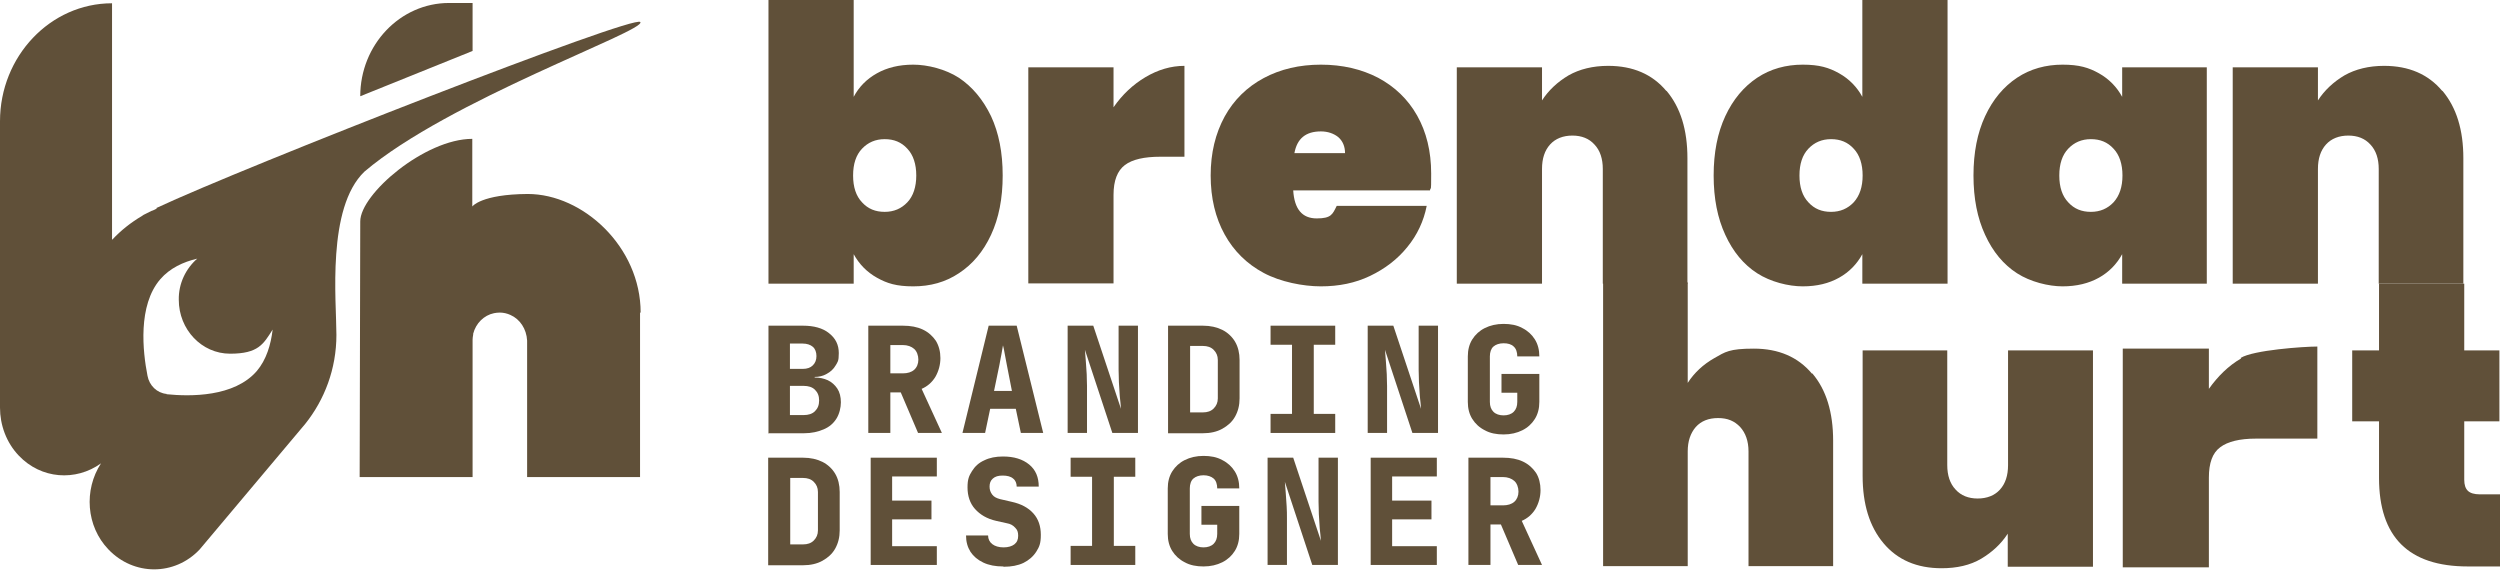
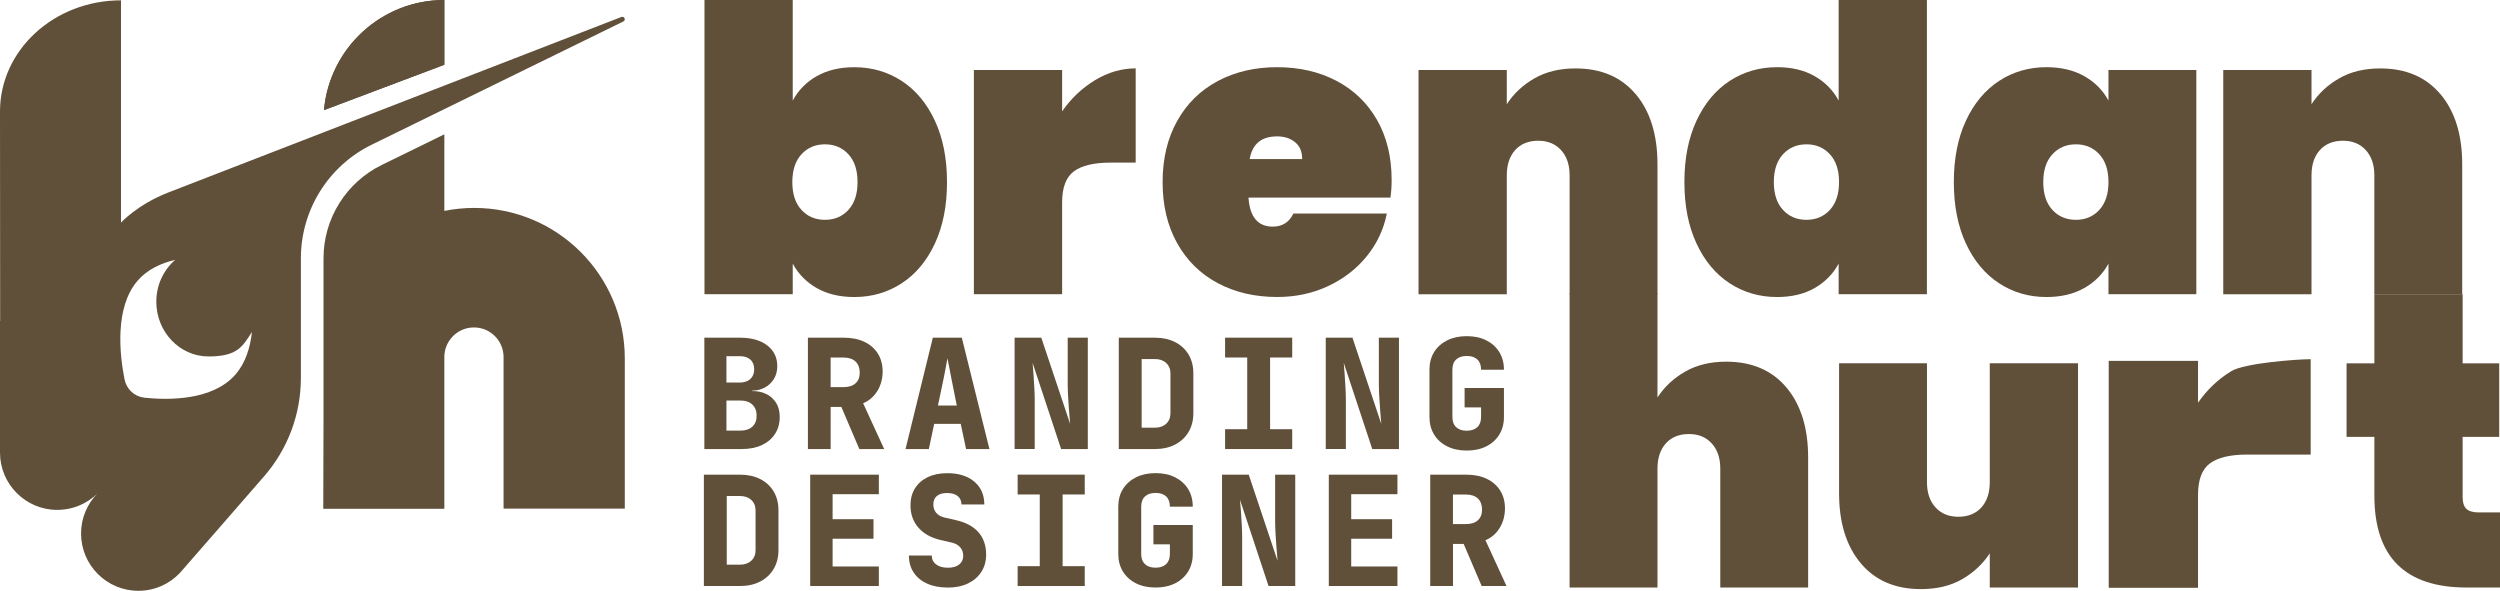
- <svg xmlns="http://www.w3.org/2000/svg" id="Layer_2" version="1.1" viewBox="0 0 839 191.2">
+ <svg xmlns="http://www.w3.org/2000/svg" id="Layer_2" data-name="Layer 2" viewBox="0 0 808.94 191.17">
  <defs>
    <style>
-       .st0 {
+       .cls-1 {
        fill: #605039;
      }
    </style>
  </defs>
-   <g id="Layer_2-2">
+   <g id="eIHOKbcjCSo1" shape-rendering="geometricPrecision" text-rendering="geometricPrecision">
    <g>
-       <path class="st0" d="M158.6,17.1V1h-7.9c-16.4,0-29.8,14-29.8,31.3h0l37.7-15.2h0Z" />
-       <path class="st0" d="M52.6,70c-.6.3-1.1.6-1.8.8-1,.5-1.8.9-2.4,1.2,0,0-.1,0-.2.1-.2.1-.4.3-.6.4h0c-3.7,2.2-7,4.8-9.9,7.9h-.1V1.1C16.9,1.1,0,18.9,0,40.7v96.1h0c0,5.8,2.1,11.7,6.3,16.1,7.5,7.9,19.1,8.7,27.6,2.6-5.8,8.9-5,21.1,2.5,28.9,8.5,8.9,22.2,8.9,30.6,0l35.4-42.1h0c6.5-8.1,10.5-18.5,10.5-29.9s-3.3-42.6,9.4-54.8c28.2-24,94.5-47.2,92.6-50.2-1.8-2.7-133,48.6-162.4,62.4h0s0,0,0,0ZM55.9,132.2c-3.2-.3-5.8-2.8-6.4-6.1-1.6-8.1-3.3-23.6,4.3-32.4,3.2-3.7,7.7-5.8,12.4-6.9-3.8,3.3-6.3,8.3-6.2,13.8,0,10,7.7,18.1,17.2,18.1s11.2-3.2,14.3-8.1c-.6,5.1-2.1,10.1-5.3,13.9-7.6,8.8-22.4,8.6-30.3,7.8h0s0,0,0,0h0Z" />
-       <path class="st0" d="M215,104.9c0-22-19.3-39.8-37.9-39.8-15.7.1-18.6,4.2-18.6,4.2v-4.2h0v-18.5h0c-15.9,0-37.6,18.5-37.6,27.7s-.2,85.8-.2,85.8h37.9v-45.4h0v-.4c0-.1,0-.2,0-.3,0-.6.1-1.1.2-1.7,0-.1,0-.2,0-.3.9-3.5,3.6-6.2,7-6.9.6-.1,1.2-.2,1.9-.2,1.3,0,2.5.3,3.6.8,3.2,1.4,5.4,4.7,5.6,8.6h0v45.8h37.9v-55.2h0c0,0,0,0,0,0Z" />
+       <g>
+         <path class="cls-1" d="M264.29,24.64c3.39-1.93,7.44-2.89,12.16-2.89,5.66,0,10.76,1.48,15.31,4.43,4.55,2.96,8.13,7.26,10.75,12.87,2.61,5.62,3.92,12.25,3.92,19.88s-1.31,14.26-3.92,19.87c-2.62,5.62-6.2,9.9-10.75,12.87-4.54,2.96-9.65,4.44-15.31,4.44-4.72,0-8.77-.96-12.16-2.89-3.39-1.94-5.98-4.58-7.78-7.92v9.9h-28.56V0h28.56v32.55c1.8-3.35,4.39-5.99,7.78-7.92h0s0,0,0,0ZM274.52,49.92c-1.97-2.15-4.5-3.22-7.59-3.22s-5.62,1.08-7.59,3.22-2.96,5.14-2.96,9,.98,6.86,2.96,9c1.97,2.15,4.51,3.21,7.59,3.21s5.62-1.07,7.59-3.21,2.96-5.15,2.96-9-.99-6.87-2.96-9Z" />
+         <path class="cls-1" d="M354.36,25.92c4.2-2.53,8.58-3.8,13.12-3.8v30.5h-8.1c-5.4,0-9.37.94-11.9,2.83-2.53,1.88-3.8,5.23-3.8,10.03v29.72h-28.56V22.65h28.56v13.38c2.91-4.21,6.48-7.57,10.67-10.1h.01s0-.01,0-.01Z" />
+         <path class="cls-1" d="M449.91,63.94h-45.93c.43,6.26,3.04,9.39,7.85,9.39,3.09,0,5.32-1.41,6.69-4.24h30.23c-1.03,5.14-3.19,9.76-6.5,13.82-3.3,4.08-7.46,7.3-12.48,9.65-5.01,2.37-10.53,3.54-16.53,3.54-7.2,0-13.62-1.5-19.23-4.5-5.62-3-9.99-7.31-13.12-12.93-3.14-5.61-4.7-12.2-4.7-19.75s1.56-14.13,4.7-19.75c3.13-5.62,7.5-9.94,13.12-12.93,5.62-3,12.03-4.5,19.23-4.5s13.62,1.48,19.24,4.43c5.61,2.96,9.99,7.19,13.12,12.68s4.7,11.97,4.7,19.42c0,1.98-.13,3.86-.38,5.66h-.01s0,0,0,0ZM421.35,51.46c0-2.4-.77-4.22-2.32-5.47-1.54-1.25-3.47-1.86-5.79-1.86-5.06,0-8.02,2.44-8.87,7.33h16.98Z" />
+         <path class="cls-1" d="M529.31,30.49c4.67,5.58,7.01,13.13,7.01,22.65v42.07h-28.43v-38.47c0-3.43-.93-6.16-2.77-8.17-1.84-2.02-4.31-3.03-7.4-3.03s-5.66,1.01-7.46,3.03c-1.8,2.01-2.7,4.73-2.7,8.17v38.47h-28.56V22.65h28.56v11.06c2.23-3.42,5.21-6.22,8.94-8.35,3.73-2.15,8.17-3.22,13.31-3.22,8.32,0,14.81,2.8,19.49,8.37v-.02h.01,0Z" />
+         <path class="cls-1" d="M548.95,39.04c2.62-5.61,6.2-9.9,10.74-12.87,4.54-2.95,9.65-4.43,15.31-4.43,4.72,0,8.77.96,12.16,2.89s5.98,4.56,7.78,7.92V0h28.56v95.2h-28.56v-9.9c-1.8,3.34-4.4,5.98-7.78,7.92-3.39,1.93-7.44,2.89-12.16,2.89-5.66,0-10.77-1.48-15.31-4.44s-8.12-7.24-10.74-12.87c-2.62-5.61-3.92-12.24-3.92-19.87s1.3-14.26,3.92-19.88h0s0,0,0,0ZM592.11,49.92c-1.97-2.15-4.5-3.22-7.59-3.22s-5.62,1.08-7.59,3.22-2.96,5.14-2.96,9,.98,6.86,2.96,9c1.97,2.15,4.51,3.21,7.59,3.21s5.62-1.07,7.59-3.21c1.97-2.15,2.96-5.15,2.96-9s-.99-6.87-2.96-9Z" />
+         <path class="cls-1" d="M636.13,39.04c2.62-5.61,6.2-9.9,10.74-12.87,4.54-2.95,9.65-4.43,15.31-4.43,4.72,0,8.79.96,12.22,2.89s6.05,4.56,7.85,7.92v-9.9h28.43v72.55h-28.43v-9.9c-1.8,3.34-4.42,5.98-7.85,7.92-3.43,1.93-7.5,2.89-12.22,2.89-5.66,0-10.77-1.48-15.31-4.44s-8.12-7.24-10.74-12.87c-2.62-5.61-3.92-12.24-3.92-19.87s1.3-14.26,3.92-19.88h0s0,0,0,0ZM679.29,49.92c-1.97-2.15-4.5-3.22-7.59-3.22s-5.62,1.08-7.59,3.22-2.96,5.14-2.96,9,.98,6.86,2.96,9c1.97,2.15,4.51,3.21,7.59,3.21s5.62-1.07,7.59-3.21c1.97-2.15,2.96-5.15,2.96-9s-.99-6.87-2.96-9Z" />
+         <path class="cls-1" d="M789.7,30.49c4.67,5.58,7.01,13.13,7.01,22.65v42.07h-28.43v-38.47c0-3.43-.93-6.16-2.77-8.17-1.84-2.02-4.31-3.03-7.4-3.03s-5.66,1.01-7.46,3.03c-1.8,2.01-2.7,4.73-2.7,8.17v38.47h-28.56V22.65h28.56v11.06c2.23-3.42,5.21-6.22,8.94-8.35,3.73-2.15,8.17-3.22,13.31-3.22,8.32,0,14.81,2.8,19.49,8.37v-.02h.01Z" />
+         <path class="cls-1" d="M578.06,125.4c-4.68-5.57-11.17-8.37-19.49-8.37-5.15,0-9.59,1.08-13.31,3.23-3.74,2.13-6.71,4.93-8.94,8.35v-33.7h-28.44v95.2h28.44v-38.47c0-3.43.9-6.15,2.7-8.16,1.8-2.02,4.28-3.03,7.46-3.03s5.55,1.01,7.39,3.03c1.85,2.01,2.77,4.73,2.77,8.16v38.47h28.43v-42.07c0-9.51-2.34-17.06-7.01-22.64h0Z" />
+         <path class="cls-1" d="M672.4,117.56v72.55h-28.56v-11.07c-2.23,3.43-5.21,6.22-8.94,8.37s-8.17,3.21-13.32,3.21c-8.32,0-14.81-2.78-19.49-8.37-4.67-5.57-7.01-13.12-7.01-22.64v-42.07h28.44v38.47c0,3.42.92,6.16,2.76,8.17,1.84,2.02,4.31,3.03,7.4,3.03s5.66-1.01,7.46-3.03c1.8-2.01,2.7-4.74,2.7-8.17v-38.47h28.56v.02h0Z" />
+         <path class="cls-1" d="M808.94,165.8v24.31h-10.8c-19.9,0-29.85-9.9-29.85-29.72v-19.03h-9v-23.8h9v-22.36h28.56v22.36h11.84v23.8h-11.84v19.56c0,1.72.4,2.95,1.22,3.73s2.17,1.16,4.05,1.16h6.82Z" />
+         <path class="cls-1" d="M722.03,120.07c4.25-2.56,21.05-3.84,25.65-3.84v30.86h-20.57c-5.47,0-9.48.96-12.04,2.86-2.56,1.91-3.84,5.3-3.84,10.16v30.08h-28.9v-73.43h28.9v13.54c2.95-4.25,6.55-7.66,10.81-10.22h-.01Z" />
+         <g>
+           <path class="cls-1" d="M227.91,145.3v-36.03h11.6c3.65,0,6.56.83,8.74,2.49,2.17,1.66,3.26,3.91,3.26,6.74,0,1.58-.37,2.96-1.11,4.15-.74,1.18-1.73,2.11-2.96,2.76-1.23.66-2.57.99-4.02.99v.15c1.61-.03,3.08.26,4.42.89,1.33.63,2.41,1.56,3.23,2.81s1.23,2.8,1.23,4.64c0,2.11-.5,3.94-1.51,5.5-1,1.56-2.43,2.77-4.27,3.63s-4.03,1.28-6.56,1.28h-12.05,0ZM235.06,123.78h4.34c1.45,0,2.58-.39,3.41-1.16.82-.77,1.23-1.82,1.23-3.13s-.41-2.39-1.23-3.13-1.96-1.11-3.41-1.11h-4.34v8.54h0ZM235.06,139.33h4.59c1.61,0,2.88-.43,3.8-1.28s1.38-2.04,1.38-3.55-.46-2.71-1.38-3.58-2.19-1.31-3.8-1.31h-4.59v9.72Z" />
+           <path class="cls-1" d="M261.42,145.3v-36.03h11.6c2.57,0,4.79.44,6.66,1.33s3.33,2.16,4.37,3.8c1.04,1.65,1.55,3.59,1.55,5.82s-.57,4.43-1.7,6.27c-1.14,1.84-2.67,3.18-4.61,4l6.81,14.81h-8.04l-5.82-13.62h-3.46v13.62h-7.36ZM268.77,125.26h4.24c1.64,0,2.92-.41,3.82-1.23s1.36-1.97,1.36-3.45-.45-2.75-1.36-3.6-2.18-1.28-3.82-1.28h-4.24v9.58-.02Z" />
+           <path class="cls-1" d="M293.01,145.3l8.83-36.03h9.38l8.93,36.03h-7.55l-1.73-8.14h-8.59l-1.73,8.14h-7.55.01ZM303.52,131.23h6.07l-1.73-8.69c-.23-1.25-.47-2.49-.72-3.73-.25-1.23-.44-2.2-.57-2.89-.13.69-.3,1.65-.52,2.86-.21,1.22-.45,2.45-.72,3.7l-1.83,8.74h.02Z" />
+           <path class="cls-1" d="M328.3,145.3v-36.03h8.64l9.33,27.89c-.1-1.22-.21-2.62-.35-4.22-.13-1.6-.24-3.19-.32-4.79s-.12-2.95-.12-4.07v-14.81h6.51v36.03h-8.64l-9.23-27.89c.1,1.05.2,2.3.3,3.75s.19,2.91.27,4.39.12,2.8.12,3.95v15.79h-6.52.01s0,0,0,0Z" />
+           <path class="cls-1" d="M362.01,145.3v-36.03h11.7c2.5,0,4.68.48,6.54,1.43s3.31,2.29,4.34,4.02c1.04,1.73,1.55,3.76,1.55,6.1v12.88c0,2.3-.52,4.33-1.55,6.07-1.04,1.75-2.48,3.1-4.34,4.07s-4.04,1.46-6.54,1.46h-11.7ZM369.41,138.39h4.29c1.51,0,2.73-.43,3.65-1.28.92-.86,1.38-1.99,1.38-3.41v-12.88c0-1.38-.46-2.5-1.38-3.36s-2.14-1.28-3.65-1.28h-4.29v22.21Z" />
+           <path class="cls-1" d="M396.41,145.3v-6.42h7.16v-23.2h-7.16v-6.42h21.72v6.42h-7.16v23.2h7.16v6.42h-21.72Z" />
+           <path class="cls-1" d="M428.98,145.3v-36.03h8.64l9.33,27.89c-.1-1.22-.21-2.62-.35-4.22-.13-1.6-.24-3.19-.32-4.79s-.12-2.95-.12-4.07v-14.81h6.51v36.03h-8.64l-9.23-27.89c.1,1.05.2,2.3.3,3.75s.19,2.91.27,4.39.12,2.8.12,3.95v15.79h-6.52.01s0,0,0,0Z" />
+           <path class="cls-1" d="M474.59,145.79c-2.4,0-4.51-.45-6.32-1.36-1.81-.9-3.22-2.17-4.22-3.8s-1.51-3.53-1.51-5.7v-15.3c0-2.2.5-4.11,1.51-5.72,1-1.61,2.41-2.87,4.22-3.78,1.81-.9,3.92-1.36,6.32-1.36s4.55.45,6.34,1.36c1.79.9,3.19,2.16,4.2,3.78,1,1.61,1.51,3.52,1.51,5.72h-7.4c0-1.45-.4-2.55-1.21-3.31s-1.95-1.14-3.43-1.14-2.62.38-3.43,1.14-1.21,1.86-1.21,3.31v15.3c0,1.42.4,2.51,1.21,3.28s1.95,1.16,3.43,1.16,2.62-.39,3.43-1.16,1.21-1.87,1.21-3.28v-3.11h-5.33v-6.27h12.73v9.38c0,2.17-.5,4.07-1.51,5.7-1,1.63-2.4,2.9-4.2,3.8-1.79.9-3.91,1.36-6.34,1.36h0Z" />
+           <path class="cls-1" d="M227.76,189.62v-36.03h11.7c2.5,0,4.68.48,6.54,1.43s3.31,2.29,4.34,4.02c1.04,1.73,1.55,3.76,1.55,6.1v12.88c0,2.3-.52,4.33-1.55,6.07-1.04,1.75-2.48,3.1-4.34,4.07s-4.04,1.46-6.54,1.46h-11.7ZM235.16,182.71h4.29c1.51,0,2.73-.43,3.65-1.28.92-.86,1.38-1.99,1.38-3.41v-12.88c0-1.38-.46-2.5-1.38-3.36s-2.14-1.28-3.65-1.28h-4.29v22.21h0Z" />
+           <path class="cls-1" d="M262.16,189.62v-36.03h22.21v6.32h-14.96v8.09h13.23v6.32h-13.23v8.98h14.96v6.32h-22.21Z" />
+           <path class="cls-1" d="M306.58,190.11c-2.53,0-4.74-.43-6.61-1.28-1.88-.85-3.32-2.06-4.34-3.6-1.02-1.55-1.53-3.37-1.53-5.48h7.4c0,1.22.47,2.18,1.41,2.89s2.21,1.06,3.83,1.06,2.76-.35,3.63-1.04,1.31-1.64,1.31-2.86c0-1.05-.33-1.96-.99-2.71-.66-.76-1.58-1.27-2.76-1.53l-3.65-.84c-3.06-.72-5.44-2.06-7.13-4.02s-2.54-4.35-2.54-7.18c0-2.11.48-3.94,1.46-5.5.97-1.56,2.34-2.77,4.12-3.63,1.78-.85,3.88-1.28,6.32-1.28,3.68,0,6.61.91,8.76,2.74s3.23,4.29,3.23,7.38h-7.4c0-1.15-.4-2.06-1.21-2.71-.81-.66-1.97-.99-3.48-.99-1.41,0-2.5.32-3.26.96s-1.14,1.56-1.14,2.74c0,1.05.3,1.95.91,2.69s1.47,1.24,2.59,1.51l3.85.89c3.19.72,5.61,2.03,7.26,3.92s2.47,4.3,2.47,7.23c0,2.11-.52,3.97-1.55,5.58-1.04,1.61-2.49,2.86-4.34,3.75-1.86.89-4.06,1.33-6.59,1.33l-.03-.02h0Z" />
+           <path class="cls-1" d="M329.28,189.62v-6.42h7.16v-23.2h-7.16v-6.42h21.72v6.42h-7.16v23.2h7.16v6.42h-21.72Z" />
+           <path class="cls-1" d="M373.9,190.11c-2.4,0-4.51-.45-6.32-1.36-1.81-.9-3.22-2.17-4.22-3.8s-1.51-3.53-1.51-5.7v-15.3c0-2.2.5-4.11,1.51-5.72,1-1.61,2.41-2.87,4.22-3.78,1.81-.9,3.92-1.36,6.32-1.36s4.55.45,6.34,1.36c1.79.9,3.19,2.16,4.2,3.78,1,1.61,1.51,3.52,1.51,5.72h-7.4c0-1.45-.4-2.55-1.21-3.31s-1.95-1.14-3.43-1.14-2.62.38-3.43,1.14-1.21,1.86-1.21,3.31v15.3c0,1.42.4,2.51,1.21,3.28s1.95,1.16,3.43,1.16,2.62-.39,3.43-1.16,1.21-1.87,1.21-3.28v-3.11h-5.33v-6.27h12.73v9.38c0,2.17-.5,4.07-1.51,5.7-1,1.63-2.4,2.9-4.2,3.8-1.79.9-3.91,1.36-6.34,1.36h0Z" />
+           <path class="cls-1" d="M395.42,189.62v-36.03h8.64l9.33,27.89c-.1-1.22-.21-2.62-.35-4.22-.13-1.6-.24-3.19-.32-4.79s-.12-2.95-.12-4.07v-14.81h6.51v36.03h-8.64l-9.23-27.89c.1,1.05.2,2.3.3,3.75s.19,2.91.27,4.39.12,2.8.12,3.95v15.79h-6.52.01s0,.01,0,.01Z" />
+           <path class="cls-1" d="M429.97,189.62v-36.03h22.21v6.32h-14.96v8.09h13.23v6.32h-13.23v8.98h14.96v6.32h-22.21Z" />
+           <path class="cls-1" d="M462.79,189.62v-36.03h11.6c2.57,0,4.79.44,6.66,1.33s3.33,2.16,4.37,3.8c1.04,1.65,1.55,3.59,1.55,5.82s-.57,4.43-1.7,6.27c-1.14,1.84-2.67,3.18-4.61,4l6.81,14.81h-8.04l-5.82-13.62h-3.46v13.62h-7.36ZM470.14,169.58h4.24c1.64,0,2.92-.41,3.82-1.23s1.36-1.97,1.36-3.45-.45-2.75-1.36-3.6-2.18-1.28-3.82-1.28h-4.24v9.58-.02Z" />
+         </g>
+       </g>
+       <path class="cls-1" d="M143.78,0v20.95l-38.95,14.68C106.59,15.67,123.36,0,143.78,0Z" />
+       <path class="cls-1" d="M71.81,90.23c-.06-.06-.11-.12-.17-.18.06.06.11.12.17.18Z" />
+       <path class="cls-1" d="M143.78,0v20.95l-38.95,14.68C106.59,15.67,123.36,0,143.78,0Z" />
+       <path class="cls-1" d="M153.45,67.28h0c-3.31,0-6.54.33-9.67.96v-24.78l-20.25,9.91c-5.66,2.77-10.41,7.06-13.75,12.41s-5.1,11.5-5.1,17.8v51.23h0c-.04,16.22-.08,29.14-.08,29.82h39.18v-49.1c0-5.29,4.29-9.58,9.58-9.58h0c5.29,0,9.58,4.29,9.58,9.58v49.04h39.23v-48.57c0-26.91-21.81-48.72-48.72-48.72Z" />
+       <path class="cls-1" d="M201.08,5.49L54.39,62.31c-9.88,3.85-15.24,9.72-15.24,9.72V.11C17.52.11,0,16.21,0,36.06l.05,67.81L0,103.83v42.62C0,156.69,8.3,164.99,18.54,164.99c3.72,0,7.17-1.1,10.07-2.98,1.06-.69,2.05-1.48,2.94-2.36-3.29,3.34-5.32,7.92-5.32,12.98,0,10.24,8.3,18.54,18.54,18.54,5.3,0,10.07-2.22,13.44-5.78.37-.37,27.5-31.56,27.5-31.56,7.27-8.5,11.65-19.54,11.65-31.6v-38.65c0-15.64,8.9-29.91,22.95-36.78L201.71,6.94c.91-.44.31-1.81-.63-1.45h0ZM76.29,121.07c-7.44,8.67-21.99,8.42-29.71,7.6v-.03h0c-3.12-.35-5.67-2.73-6.3-5.97-1.57-7.97-3.23-23.17,4.22-31.81,3.12-3.66,7.58-5.69,12.2-6.79-3.74,3.26-6.14,8.11-6.12,13.57,0,9.76,7.58,17.7,16.9,17.7s11-3.18,14.05-7.94c-.56,5.01-2.03,9.94-5.24,13.65,0,0,0,.02,0,.02Z" />
    </g>
-     <path class="st0" d="M294.3,24.6c3.4-1.9,7.4-2.9,12.2-2.9s10.8,1.5,15.3,4.4c4.5,3,8.1,7.3,10.8,12.9,2.6,5.6,3.9,12.2,3.9,19.9s-1.3,14.3-3.9,19.9c-2.6,5.6-6.2,9.9-10.8,12.9-4.5,3-9.6,4.4-15.3,4.4s-8.8-1-12.2-2.9c-3.4-1.9-6-4.6-7.8-7.9v9.9h-28.6V0h28.6v32.5c1.8-3.4,4.4-6,7.8-7.9h0ZM304.5,49.9c-2-2.2-4.5-3.2-7.6-3.2s-5.6,1.1-7.6,3.2-3,5.1-3,9,1,6.9,3,9c2,2.2,4.5,3.2,7.6,3.2s5.6-1.1,7.6-3.2,3-5.2,3-9-1-6.9-3-9Z" />
-     <path class="st0" d="M384.4,25.9c4.2-2.5,8.6-3.8,13.1-3.8v30.5h-8.1c-5.4,0-9.4.9-11.9,2.8-2.5,1.9-3.8,5.2-3.8,10v29.7h-28.6V22.6h28.6v13.4c2.9-4.2,6.5-7.6,10.7-10.1h0,0Z" />
-     <path class="st0" d="M479.9,63.9h-45.9c.4,6.3,3,9.4,7.9,9.4s5.3-1.4,6.7-4.2h30.2c-1,5.1-3.2,9.8-6.5,13.8-3.3,4.1-7.5,7.3-12.5,9.7-5,2.4-10.5,3.5-16.5,3.5s-13.6-1.5-19.2-4.5c-5.6-3-10-7.3-13.1-12.9-3.1-5.6-4.7-12.2-4.7-19.8s1.6-14.1,4.7-19.8c3.1-5.6,7.5-9.9,13.1-12.9,5.6-3,12-4.5,19.2-4.5s13.6,1.5,19.2,4.4c5.6,3,10,7.2,13.1,12.7,3.1,5.5,4.7,12,4.7,19.4s-.1,3.9-.4,5.7h0ZM451.4,51.5c0-2.4-.8-4.2-2.3-5.5-1.5-1.2-3.5-1.9-5.8-1.9-5.1,0-8,2.4-8.9,7.3h17Z" />
-     <path class="st0" d="M559.3,30.5c4.7,5.6,7,13.1,7,22.6v42.1h-28.4v-38.5c0-3.4-.9-6.2-2.8-8.2-1.8-2-4.3-3-7.4-3s-5.7,1-7.5,3c-1.8,2-2.7,4.7-2.7,8.2v38.5h-28.6V22.6h28.6v11.1c2.2-3.4,5.2-6.2,8.9-8.4,3.7-2.1,8.2-3.2,13.3-3.2,8.3,0,14.8,2.8,19.5,8.4h0s0,0,0,0Z" />
-     <path class="st0" d="M579,39c2.6-5.6,6.2-9.9,10.7-12.9,4.5-3,9.7-4.4,15.3-4.4s8.8,1,12.2,2.9,6,4.6,7.8,7.9V0h28.6v95.2h-28.6v-9.9c-1.8,3.3-4.4,6-7.8,7.9-3.4,1.9-7.4,2.9-12.2,2.9s-10.8-1.5-15.3-4.4-8.1-7.2-10.7-12.9c-2.6-5.6-3.9-12.2-3.9-19.9s1.3-14.3,3.9-19.9h0ZM622.1,49.9c-2-2.2-4.5-3.2-7.6-3.2s-5.6,1.1-7.6,3.2-3,5.1-3,9,1,6.9,3,9c2,2.2,4.5,3.2,7.6,3.2s5.6-1.1,7.6-3.2c2-2.2,3-5.2,3-9s-1-6.9-3-9Z" />
-     <path class="st0" d="M666.2,39c2.6-5.6,6.2-9.9,10.7-12.9,4.5-3,9.7-4.4,15.3-4.4s8.8,1,12.2,2.9,6,4.6,7.8,7.9v-9.9h28.4v72.6h-28.4v-9.9c-1.8,3.3-4.4,6-7.8,7.9-3.4,1.9-7.5,2.9-12.2,2.9s-10.8-1.5-15.3-4.4-8.1-7.2-10.7-12.9c-2.6-5.6-3.9-12.2-3.9-19.9s1.3-14.3,3.9-19.9h0ZM709.3,49.9c-2-2.2-4.5-3.2-7.6-3.2s-5.6,1.1-7.6,3.2-3,5.1-3,9,1,6.9,3,9c2,2.2,4.5,3.2,7.6,3.2s5.6-1.1,7.6-3.2c2-2.2,3-5.2,3-9s-1-6.9-3-9Z" />
-     <path class="st0" d="M819.7,30.5c4.7,5.6,7,13.1,7,22.6v42.1h-28.4v-38.5c0-3.4-.9-6.2-2.8-8.2-1.8-2-4.3-3-7.4-3s-5.7,1-7.5,3c-1.8,2-2.7,4.7-2.7,8.2v38.5h-28.6V22.6h28.6v11.1c2.2-3.4,5.2-6.2,8.9-8.4,3.7-2.1,8.2-3.2,13.3-3.2,8.3,0,14.8,2.8,19.5,8.4h0s0,0,0,0Z" />
-     <path class="st0" d="M608.1,125.4c-4.7-5.6-11.2-8.4-19.5-8.4s-9.6,1.1-13.3,3.2c-3.7,2.1-6.7,4.9-8.9,8.3v-33.7h-28.4v95.2h28.4v-38.5c0-3.4.9-6.1,2.7-8.2,1.8-2,4.3-3,7.5-3s5.5,1,7.4,3c1.8,2,2.8,4.7,2.8,8.2v38.5h28.4v-42.1c0-9.5-2.3-17.1-7-22.6h0Z" />
-     <path class="st0" d="M702.4,117.6v72.6h-28.6v-11.1c-2.2,3.4-5.2,6.2-8.9,8.4s-8.2,3.2-13.3,3.2c-8.3,0-14.8-2.8-19.5-8.4-4.7-5.6-7-13.1-7-22.6v-42.1h28.4v38.5c0,3.4.9,6.2,2.8,8.2,1.8,2,4.3,3,7.4,3s5.7-1,7.5-3c1.8-2,2.7-4.7,2.7-8.2v-38.5h28.6s0,0,0,0Z" />
-     <path class="st0" d="M839,165.8v24.3h-10.8c-19.9,0-29.8-9.9-29.8-29.7v-19h-9v-23.8h9v-22.4h28.6v22.4h11.8v23.8h-11.8v19.6c0,1.7.4,2.9,1.2,3.7s2.2,1.2,4,1.2h6.8Z" />
-     <path class="st0" d="M752,120.1c4.2-2.6,21-3.8,25.7-3.8v30.9h-20.6c-5.5,0-9.5,1-12,2.9-2.6,1.9-3.8,5.3-3.8,10.2v30.1h-28.9v-73.4h28.9v13.5c3-4.2,6.5-7.7,10.8-10.2h0Z" />
-     <g>
-       <path class="st0" d="M257.9,145.3v-36h11.6c3.6,0,6.6.8,8.7,2.5,2.2,1.7,3.3,3.9,3.3,6.7s-.4,3-1.1,4.2c-.7,1.2-1.7,2.1-3,2.8-1.2.7-2.6,1-4,1v.2c1.6,0,3.1.3,4.4.9,1.3.6,2.4,1.6,3.2,2.8s1.2,2.8,1.2,4.6-.5,3.9-1.5,5.5c-1,1.6-2.4,2.8-4.3,3.6s-4,1.3-6.6,1.3h-12.1ZM265.1,123.8h4.3c1.5,0,2.6-.4,3.4-1.2.8-.8,1.2-1.8,1.2-3.1s-.4-2.4-1.2-3.1-2-1.1-3.4-1.1h-4.3v8.5h0ZM265.1,139.3h4.6c1.6,0,2.9-.4,3.8-1.3s1.4-2,1.4-3.6-.5-2.7-1.4-3.6-2.2-1.3-3.8-1.3h-4.6v9.7Z" />
-       <path class="st0" d="M291.4,145.3v-36h11.6c2.6,0,4.8.4,6.7,1.3s3.3,2.2,4.4,3.8c1,1.7,1.5,3.6,1.5,5.8s-.6,4.4-1.7,6.3c-1.1,1.8-2.7,3.2-4.6,4l6.8,14.8h-8l-5.8-13.6h-3.5v13.6h-7.4ZM298.8,125.3h4.2c1.6,0,2.9-.4,3.8-1.2s1.4-2,1.4-3.4-.5-2.8-1.4-3.6-2.2-1.3-3.8-1.3h-4.2v9.6h0Z" />
-       <path class="st0" d="M323,145.3l8.8-36h9.4l8.9,36h-7.5l-1.7-8.1h-8.6l-1.7,8.1h-7.5,0ZM333.5,131.2h6.1l-1.7-8.7c-.2-1.2-.5-2.5-.7-3.7-.2-1.2-.4-2.2-.6-2.9-.1.7-.3,1.7-.5,2.9-.2,1.2-.5,2.4-.7,3.7l-1.8,8.7h0Z" />
-       <path class="st0" d="M358.3,145.3v-36h8.6l9.3,27.9c-.1-1.2-.2-2.6-.4-4.2-.1-1.6-.2-3.2-.3-4.8,0-1.6-.1-2.9-.1-4.1v-14.8h6.5v36h-8.6l-9.2-27.9c.1,1.1.2,2.3.3,3.8.1,1.4.2,2.9.3,4.4,0,1.5.1,2.8.1,3.9v15.8h-6.5,0Z" />
-       <path class="st0" d="M392,145.3v-36h11.7c2.5,0,4.7.5,6.5,1.4s3.3,2.3,4.3,4c1,1.7,1.5,3.8,1.5,6.1v12.9c0,2.3-.5,4.3-1.5,6.1-1,1.8-2.5,3.1-4.3,4.1s-4,1.5-6.5,1.5h-11.7ZM399.4,138.4h4.3c1.5,0,2.7-.4,3.6-1.3.9-.9,1.4-2,1.4-3.4v-12.9c0-1.4-.5-2.5-1.4-3.4s-2.1-1.3-3.6-1.3h-4.3v22.2Z" />
-       <path class="st0" d="M426.4,145.3v-6.4h7.2v-23.2h-7.2v-6.4h21.7v6.4h-7.2v23.2h7.2v6.4h-21.7Z" />
-       <path class="st0" d="M459,145.3v-36h8.6l9.3,27.9c-.1-1.2-.2-2.6-.4-4.2-.1-1.6-.2-3.2-.3-4.8,0-1.6-.1-2.9-.1-4.1v-14.8h6.5v36h-8.6l-9.2-27.9c.1,1.1.2,2.3.3,3.8s.2,2.9.3,4.4c0,1.5.1,2.8.1,3.9v15.8h-6.5,0Z" />
-       <path class="st0" d="M504.6,145.8c-2.4,0-4.5-.4-6.3-1.4-1.8-.9-3.2-2.2-4.2-3.8s-1.5-3.5-1.5-5.7v-15.3c0-2.2.5-4.1,1.5-5.7,1-1.6,2.4-2.9,4.2-3.8,1.8-.9,3.9-1.4,6.3-1.4s4.5.4,6.3,1.4c1.8.9,3.2,2.2,4.2,3.8,1,1.6,1.5,3.5,1.5,5.7h-7.4c0-1.4-.4-2.6-1.2-3.3-.8-.8-2-1.1-3.4-1.1s-2.6.4-3.4,1.1-1.2,1.9-1.2,3.3v15.3c0,1.4.4,2.5,1.2,3.3s2,1.2,3.4,1.2,2.6-.4,3.4-1.2,1.2-1.9,1.2-3.3v-3.1h-5.3v-6.3h12.7v9.4c0,2.2-.5,4.1-1.5,5.7-1,1.6-2.4,2.9-4.2,3.8-1.8.9-3.9,1.4-6.3,1.4h0Z" />
-       <path class="st0" d="M257.8,189.6v-36h11.7c2.5,0,4.7.5,6.5,1.4s3.3,2.3,4.3,4c1,1.7,1.5,3.8,1.5,6.1v12.9c0,2.3-.5,4.3-1.5,6.1-1,1.8-2.5,3.1-4.3,4.1s-4,1.5-6.5,1.5h-11.7ZM265.2,182.7h4.3c1.5,0,2.7-.4,3.6-1.3.9-.9,1.4-2,1.4-3.4v-12.9c0-1.4-.5-2.5-1.4-3.4s-2.1-1.3-3.6-1.3h-4.3v22.2h0Z" />
-       <path class="st0" d="M292.2,189.6v-36h22.2v6.3h-15v8.1h13.2v6.3h-13.2v9h15v6.3h-22.2Z" />
-       <path class="st0" d="M336.6,190.1c-2.5,0-4.7-.4-6.6-1.3-1.9-.9-3.3-2.1-4.3-3.6-1-1.6-1.5-3.4-1.5-5.5h7.4c0,1.2.5,2.2,1.4,2.9s2.2,1.1,3.8,1.1,2.8-.4,3.6-1c.9-.7,1.3-1.6,1.3-2.9s-.3-2-1-2.7c-.7-.8-1.6-1.3-2.8-1.5l-3.6-.8c-3.1-.7-5.4-2.1-7.1-4s-2.5-4.4-2.5-7.2.5-3.9,1.5-5.5c1-1.6,2.3-2.8,4.1-3.6,1.8-.9,3.9-1.3,6.3-1.3,3.7,0,6.6.9,8.8,2.7s3.2,4.3,3.2,7.4h-7.4c0-1.1-.4-2.1-1.2-2.7-.8-.7-2-1-3.5-1s-2.5.3-3.3,1-1.1,1.6-1.1,2.7.3,1.9.9,2.7,1.5,1.2,2.6,1.5l3.9.9c3.2.7,5.6,2,7.3,3.9s2.5,4.3,2.5,7.2-.5,4-1.5,5.6c-1,1.6-2.5,2.9-4.3,3.8-1.9.9-4.1,1.3-6.6,1.3h0s0,0,0,0Z" />
-       <path class="st0" d="M359.3,189.6v-6.4h7.2v-23.2h-7.2v-6.4h21.7v6.4h-7.2v23.2h7.2v6.4h-21.7Z" />
-       <path class="st0" d="M403.9,190.1c-2.4,0-4.5-.4-6.3-1.4-1.8-.9-3.2-2.2-4.2-3.8s-1.5-3.5-1.5-5.7v-15.3c0-2.2.5-4.1,1.5-5.7,1-1.6,2.4-2.9,4.2-3.8,1.8-.9,3.9-1.4,6.3-1.4s4.5.4,6.3,1.4c1.8.9,3.2,2.2,4.2,3.8,1,1.6,1.5,3.5,1.5,5.7h-7.4c0-1.4-.4-2.6-1.2-3.3s-2-1.1-3.4-1.1-2.6.4-3.4,1.1-1.2,1.9-1.2,3.3v15.3c0,1.4.4,2.5,1.2,3.3s2,1.2,3.4,1.2,2.6-.4,3.4-1.2,1.2-1.9,1.2-3.3v-3.1h-5.3v-6.3h12.7v9.4c0,2.2-.5,4.1-1.5,5.7-1,1.6-2.4,2.9-4.2,3.8-1.8.9-3.9,1.4-6.3,1.4h0Z" />
-       <path class="st0" d="M425.4,189.6v-36h8.6l9.3,27.9c-.1-1.2-.2-2.6-.4-4.2-.1-1.6-.2-3.2-.3-4.8,0-1.6-.1-2.9-.1-4.1v-14.8h6.5v36h-8.6l-9.2-27.9c.1,1.1.2,2.3.3,3.8s.2,2.9.3,4.4.1,2.8.1,3.9v15.8h-6.5,0Z" />
-       <path class="st0" d="M460,189.6v-36h22.2v6.3h-15v8.1h13.2v6.3h-13.2v9h15v6.3h-22.2Z" />
-       <path class="st0" d="M492.8,189.6v-36h11.6c2.6,0,4.8.4,6.7,1.3s3.3,2.2,4.4,3.8c1,1.6,1.5,3.6,1.5,5.8s-.6,4.4-1.7,6.3c-1.1,1.8-2.7,3.2-4.6,4l6.8,14.8h-8l-5.8-13.6h-3.5v13.6h-7.4ZM500.2,169.6h4.2c1.6,0,2.9-.4,3.8-1.2.9-.8,1.4-2,1.4-3.4s-.5-2.8-1.4-3.6-2.2-1.3-3.8-1.3h-4.2v9.6h0Z" />
-     </g>
+     <path id="eIHOKbcjCSo39" class="cls-1" d="M14.51,103.83c5.66,8.7,9.57,10.34,11.72,4.94,3.23-8.1,28.16-30.1,28.16-30.1,0,0-2.6-2.51-7.81-7.54L14.51,103.83Z" />
  </g>
</svg>
